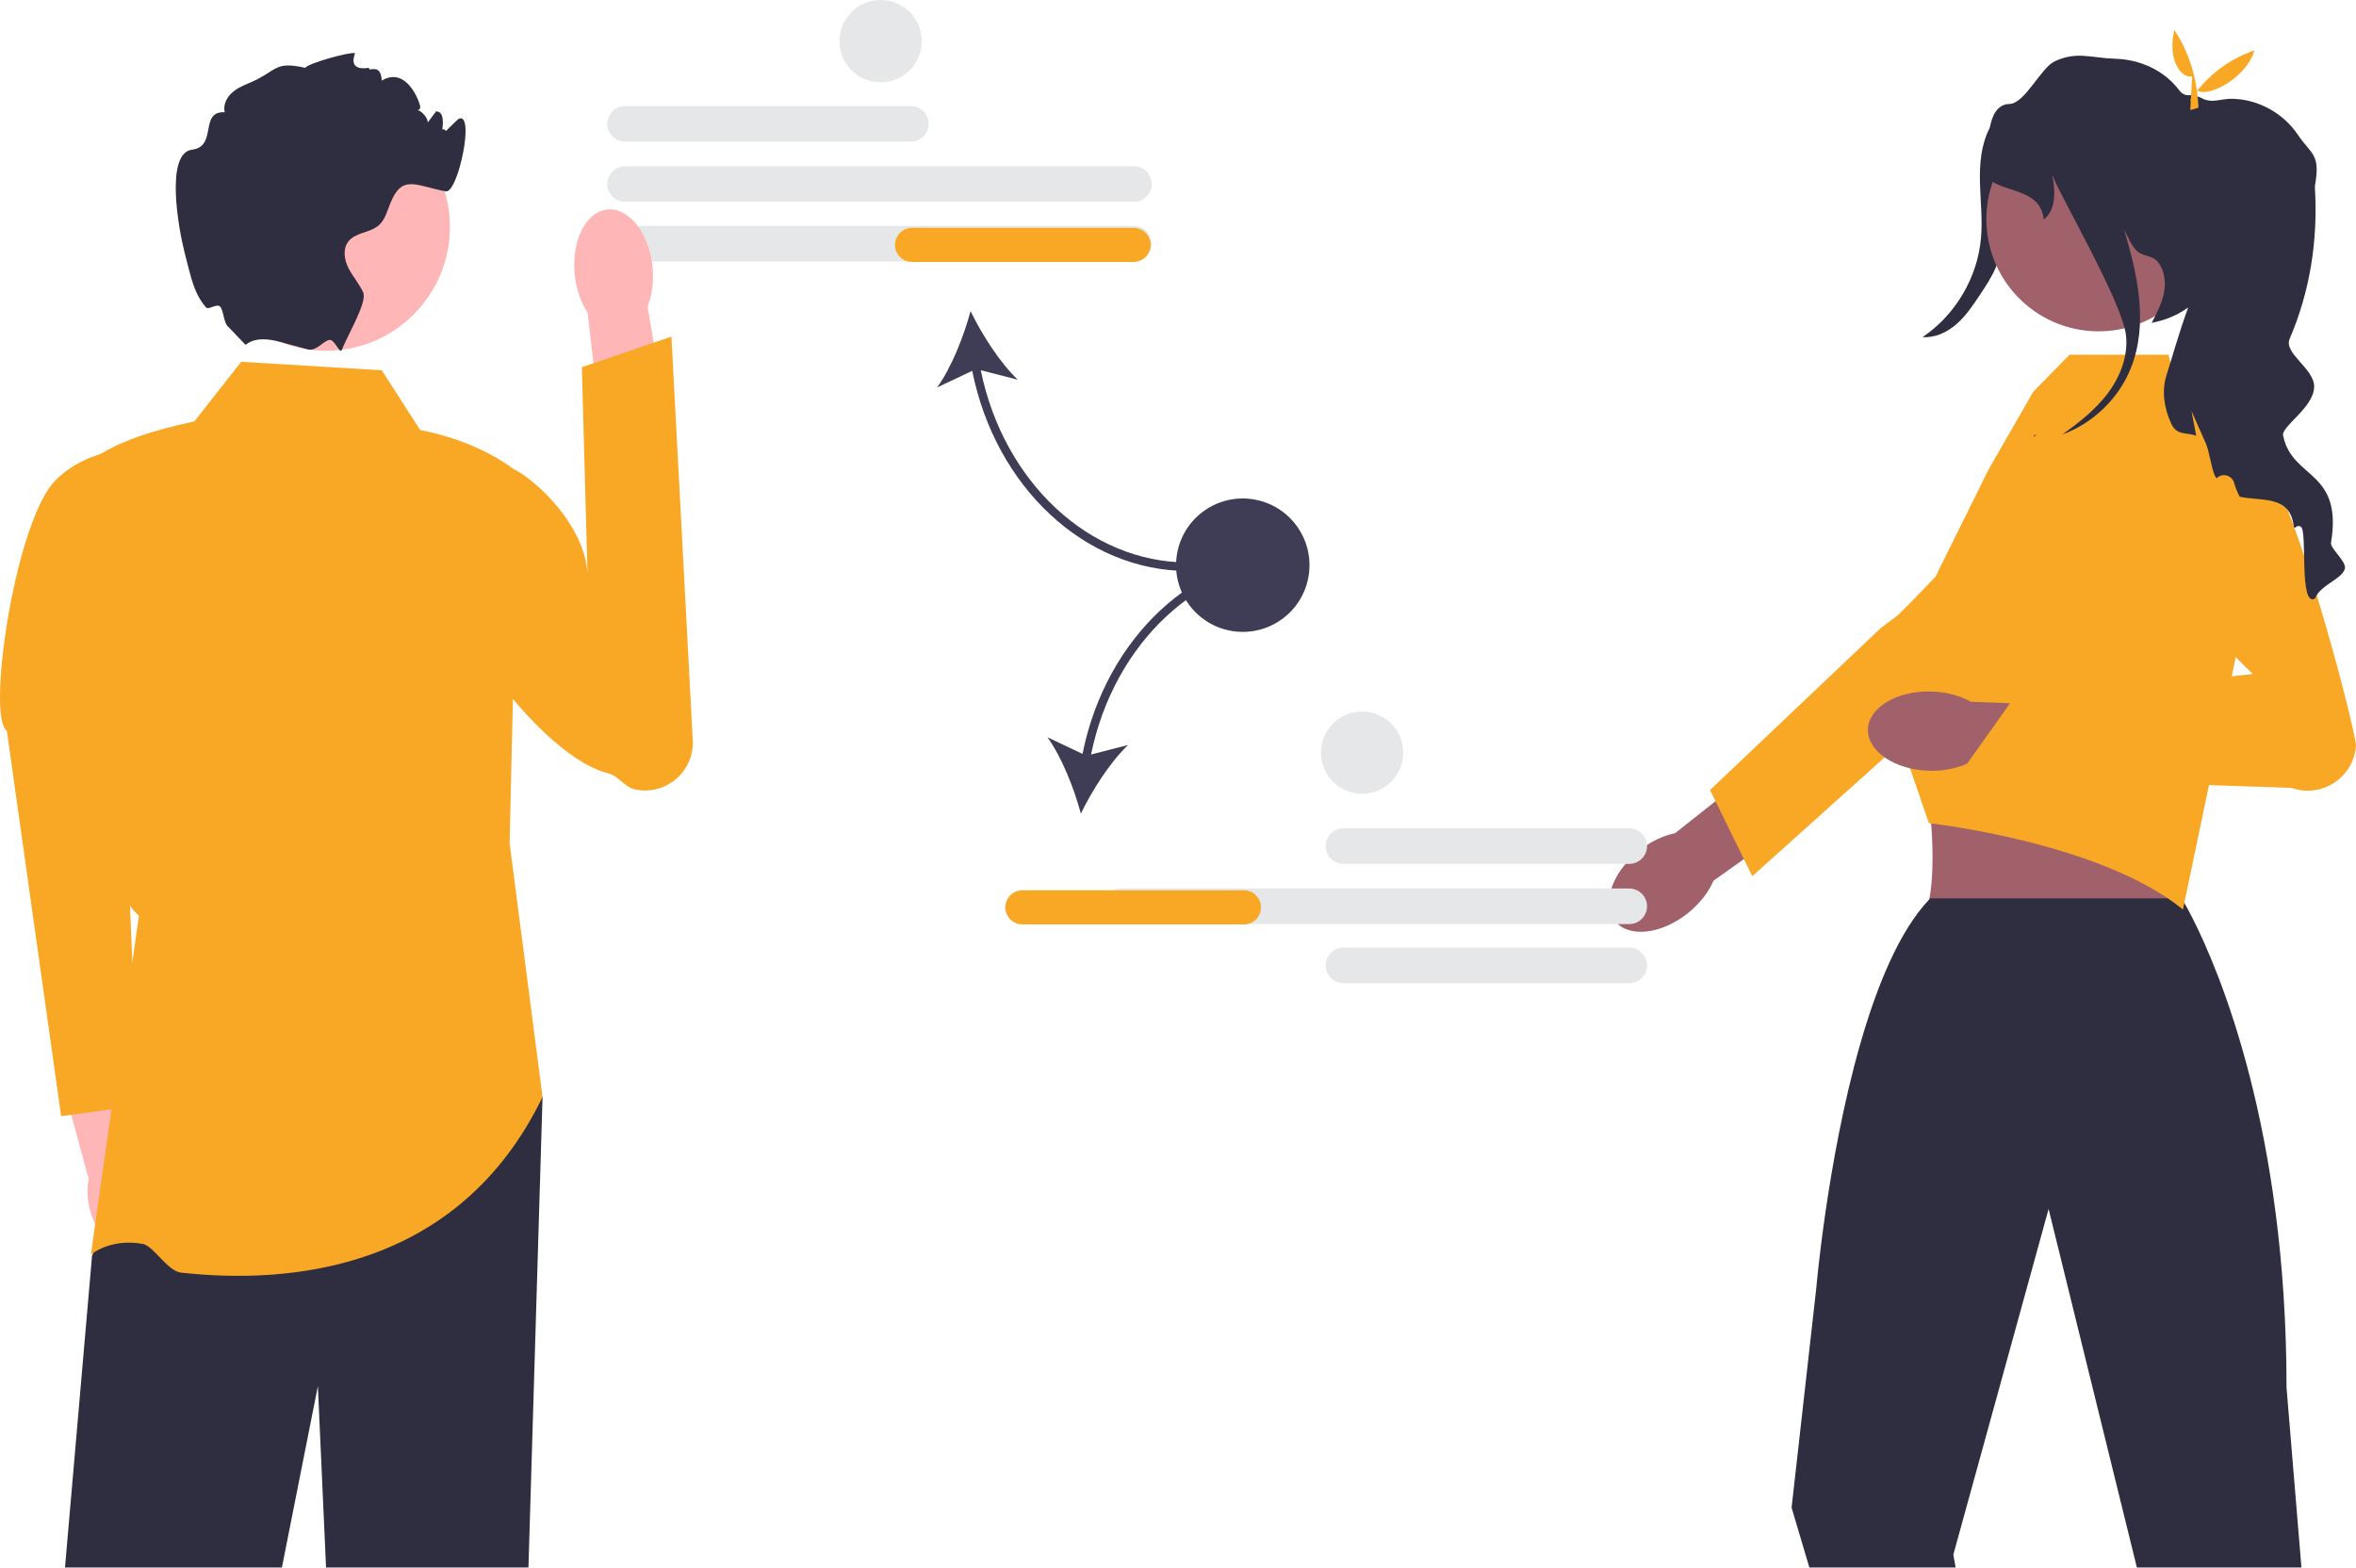
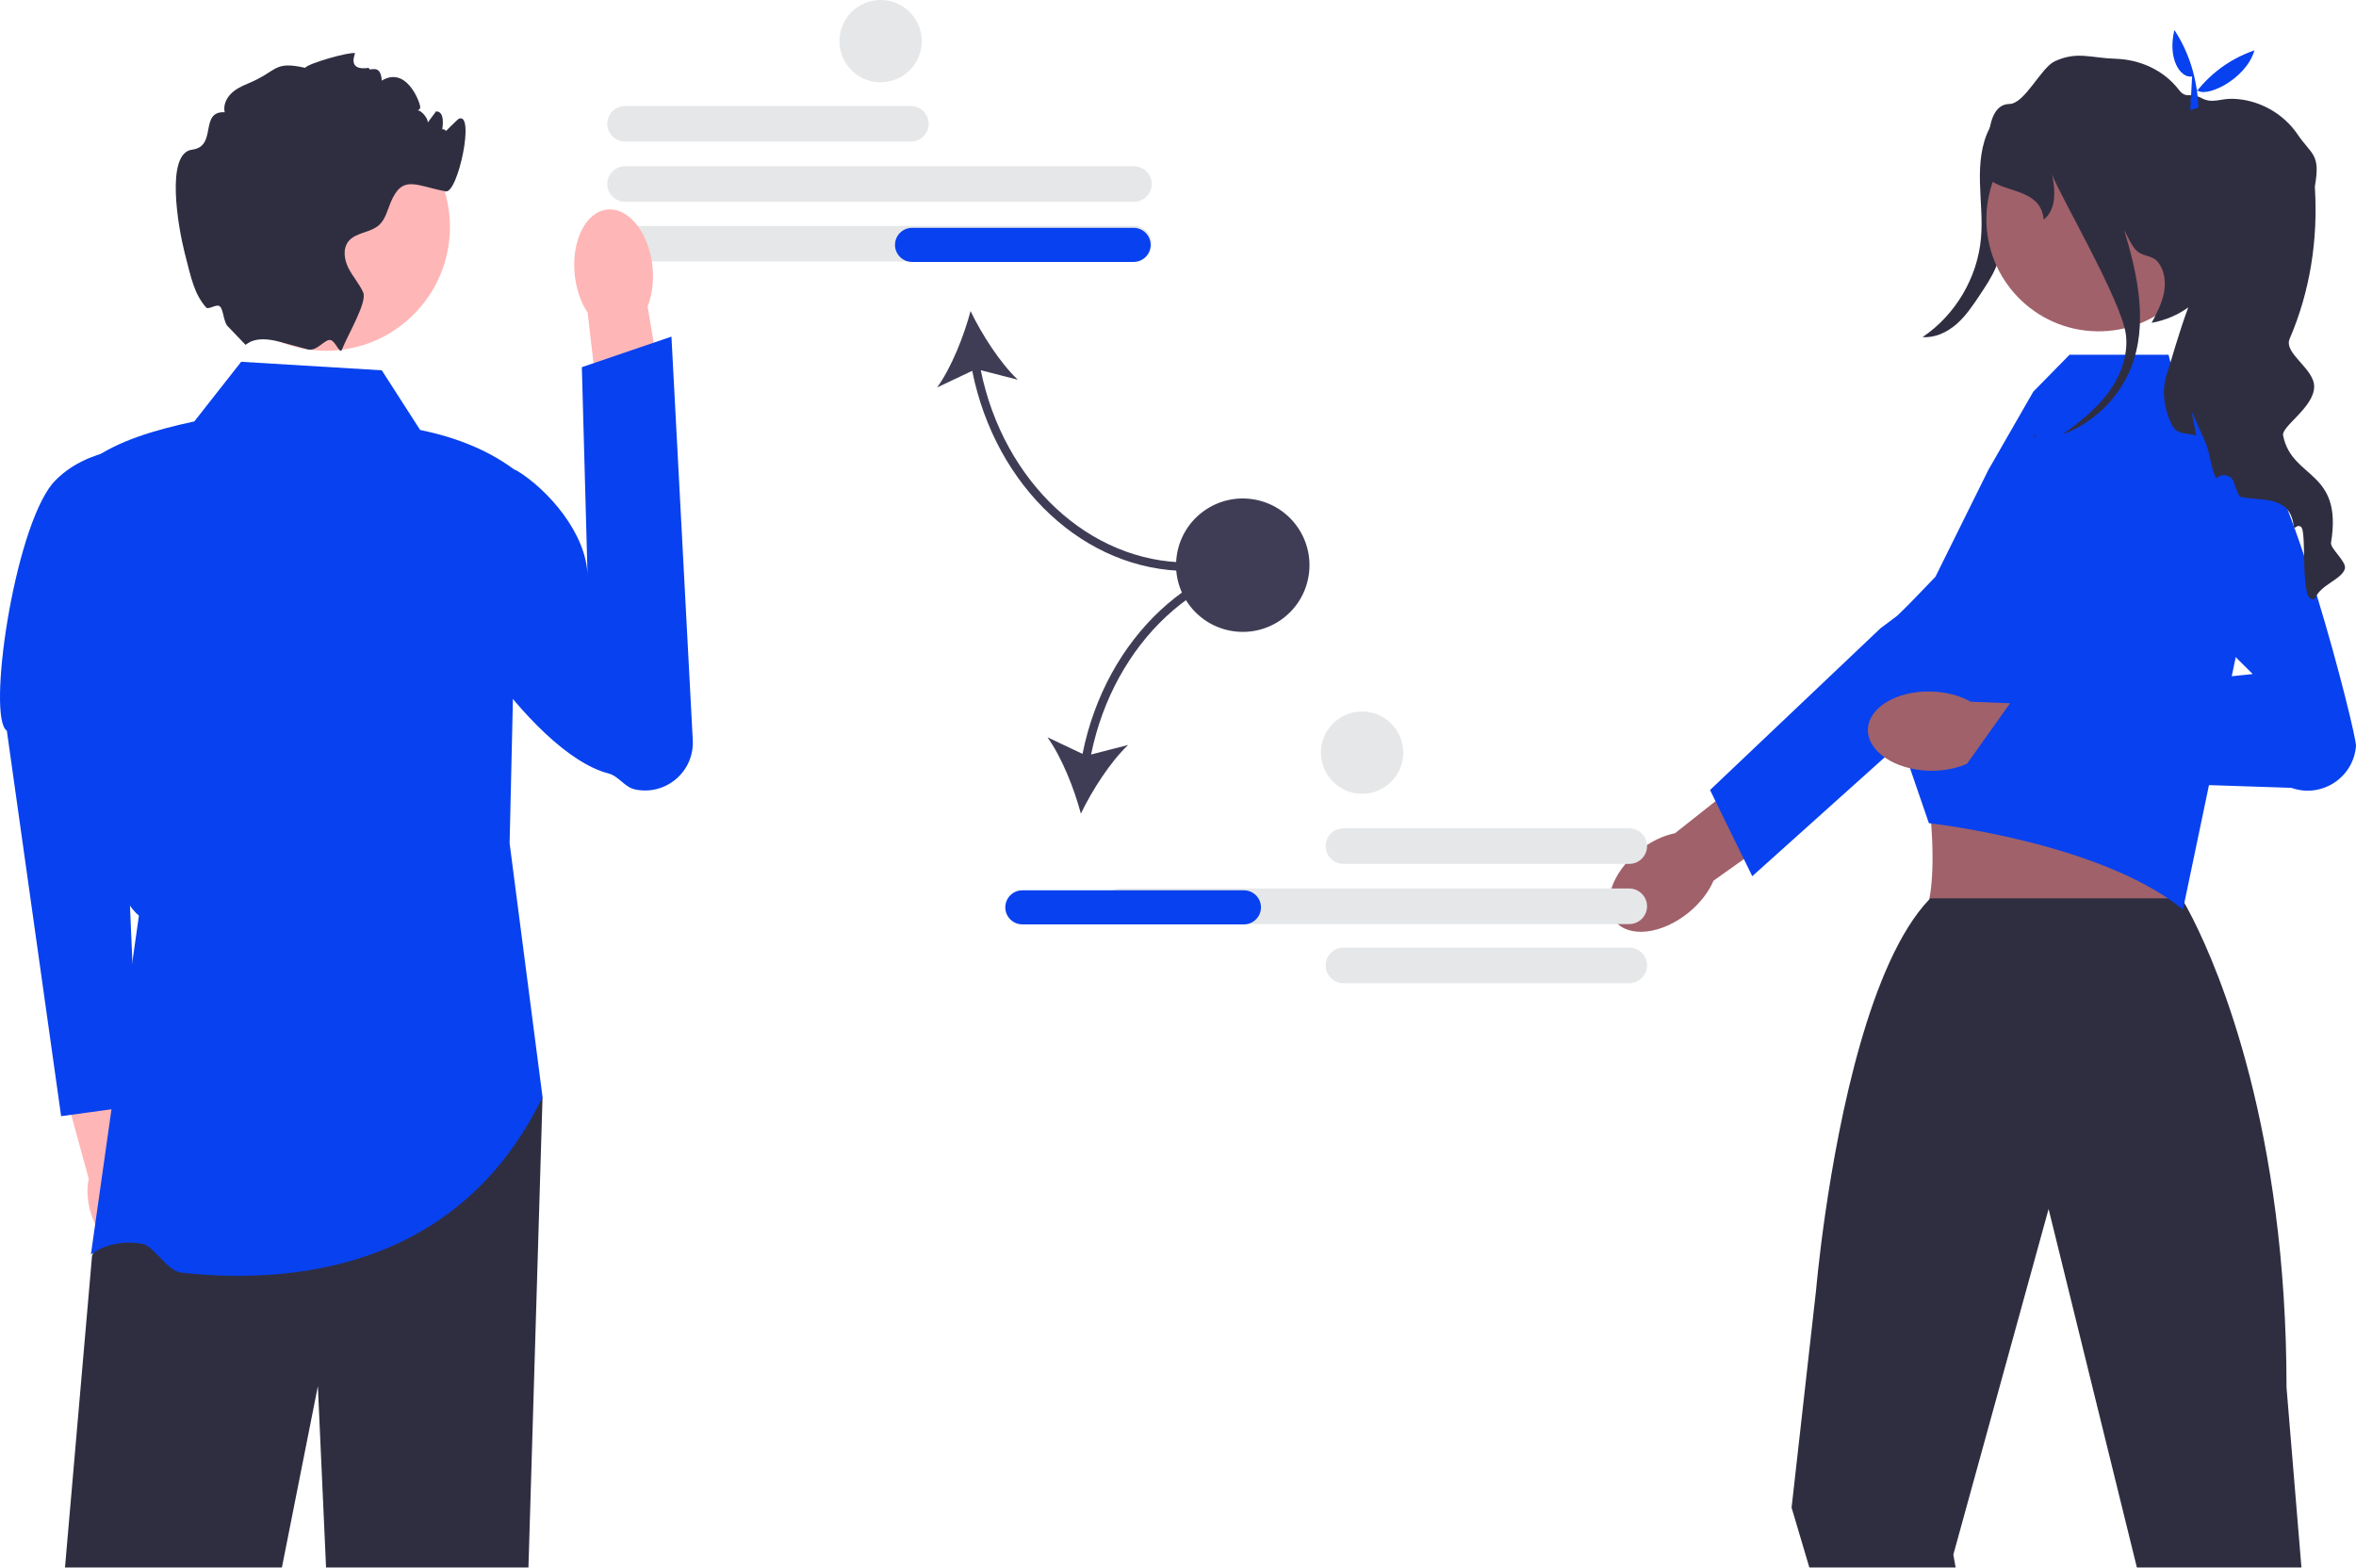
<svg xmlns="http://www.w3.org/2000/svg" width="552.941" height="367.92" viewBox="0 0 552.941 367.92">
  <path d="M213.78,33.239h-67.085c-2.301,0-4.174-1.872-4.174-4.174s1.873-4.174,4.174-4.174h67.085c2.301,0,4.174,1.872,4.174,4.174s-1.873,4.174-4.174,4.174Z" fill="#e6e7e8" />
  <path d="M266.133,47.366h-119.438c-2.301,0-4.174-1.872-4.174-4.174s1.873-4.174,4.174-4.174h119.438c2.301,0,4.174,1.872,4.174,4.174s-1.873,4.174-4.174,4.174h0Z" fill="#e6e7e8" />
  <path d="M266.133,61.366h-119.438c-2.301,0-4.174-1.872-4.174-4.174s1.873-4.174,4.174-4.174h119.438c2.301,0,4.174,1.872,4.174,4.174s-1.873,4.174-4.174,4.174h0Z" fill="#e6e7e8" />
  <path d="M278.785,134.019v-2c-23.085,0-43.245-18.858-48.604-45.126l8.698,2.238c-4.207-3.986-8.457-10.659-11.094-16.112-1.557,5.854-4.466,13.212-7.841,17.922l8.23-3.899c5.472,27.328,26.498,46.976,50.611,46.976Z" fill="#3f3d56" />
-   <path d="M270.053,57.48c0,2.206-1.794,4-4,4h-52c-2.206,0-4-1.794-4-4s1.794-4,4-4h52c2.206,0,4,1.794,4,4Z" fill="#f9a826" />
+   <path d="M270.053,57.48c0,2.206-1.794,4-4,4h-52c-2.206,0-4-1.794-4-4s1.794-4,4-4h52c2.206,0,4,1.794,4,4Z" fill="#0841ef" />
  <g>
    <g>
      <path d="M35.904,280.297c-.792-2.756-2.147-5.108-3.761-6.785l-5.864-26.73-12.781,3.131,7.324,26.778c-.482,2.266-.385,4.97,.406,7.727,1.808,6.297,6.56,10.479,10.612,9.341,4.053-1.138,5.872-7.165,4.063-13.462h-0Z" fill="#ffb6b6" />
-       <path d="M34.136,104.956s-13.805-.476-21.805,8.524C3.165,124.676-3.1,168.547,1.603,171.501l12.743,90.485,18.171-2.497-4.663-108.569,6.282-45.964v0Z" fill="#f9a826" />
+       <path d="M34.136,104.956s-13.805-.476-21.805,8.524C3.165,124.676-3.1,168.547,1.603,171.501l12.743,90.485,18.171-2.497-4.663-108.569,6.282-45.964v0Z" fill="#0841ef" />
    </g>
    <polygon points="127.331 257.48 124.023 367.917 76.523 367.917 74.603 325.347 66.163 367.917 15.253 367.917 21.603 294.737 28.163 279.347 32.603 268.917 127.331 257.48" fill="#2f2e41" />
-     <path d="M89.603,86.917l-33-2-11,14c-9.5,2.034-18.081,4.66-24,9,1.416,41.926-1.695,96.442,11,107l-11.273,79.563s4.546-3.895,12.14-2.52c2.623,.475,5.79,6.385,9.014,6.743,24.77,2.752,64.937-.078,84.846-41.223l-7.727-59.563,2-87c-6.252-4.942-14.026-8.154-23-10l-9-14v-0Z" fill="#f9a826" />
+     <path d="M89.603,86.917l-33-2-11,14c-9.5,2.034-18.081,4.66-24,9,1.416,41.926-1.695,96.442,11,107l-11.273,79.563s4.546-3.895,12.14-2.52c2.623,.475,5.79,6.385,9.014,6.743,24.77,2.752,64.937-.078,84.846-41.223l-7.727-59.563,2-87c-6.252-4.942-14.026-8.154-23-10l-9-14v-0Z" fill="#0841ef" />
    <g>
      <path d="M153.134,62.578c.358,3.467-.097,6.727-1.144,9.341l5.497,32.812-15.69,2.159-3.887-33.517c-1.559-2.345-2.671-5.444-3.029-8.911-.818-7.92,2.605-14.763,7.645-15.283s9.789,5.478,10.607,13.398v0h-0Z" fill="#ffb6b6" />
-       <path d="M100.971,113.424c-1.643,2.424-1.185,5.148-1.577,8.422-1.665,13.896,24.964,54.96,43.39,59.688,2.418,.62,3.795,3.229,6.236,3.753h0c7.23,1.554,13.961-4.184,13.57-11.569l-5.005-94.708-21.027,7.172,1.346,49.171c-.134-10.187-9.488-20.559-16.573-24.873,0,0-14.351-5.922-20.36,2.944Z" fill="#f9a826" />
+       <path d="M100.971,113.424c-1.643,2.424-1.185,5.148-1.577,8.422-1.665,13.896,24.964,54.96,43.39,59.688,2.418,.62,3.795,3.229,6.236,3.753h0c7.23,1.554,13.961-4.184,13.57-11.569l-5.005-94.708-21.027,7.172,1.346,49.171c-.134-10.187-9.488-20.559-16.573-24.873,0,0-14.351-5.922-20.36,2.944Z" fill="#0841ef" />
    </g>
    <g>
      <circle cx="76.528" cy="53.262" r="29.068" fill="#ffb6b6" />
      <path d="M103.603,31.917c-.25,.06,3.826-3.913,4-4,4-2-.11,17.55-3,17-7.11-1.35-10.18-4.03-12.94,2.66-.77,1.86-1.25,3.96-2.75,5.29-2.06,1.81-5.48,1.66-7.16,3.82-1.35,1.74-.96,4.3,.04,6.26,1,1.97,2.52,3.64,3.43,5.65,1.02,2.26-3.33,9.45-4.99,13.49v.01l-.01,.024c-.441,1.06-1.489-1.993-2.596-2.298-1.324-.365-3.275,2.762-5.384,2.194-.01,0-.02-.01-.03-.01-2.01-.56-4.25-1.16-6.47-1.76h-.01c-6.25-1.7-7.83,.74-8.13,.67l-3.88-4.06c-1.332-.97-1.181-4.099-2.12-4.94-.768-.687-2.682,.901-3.246,.24-2.766-3.24-3.403-6.481-5.034-12.88-1.49-5.85-4.58-23.36,1.77-24.15,5.99-.75,1.61-9.09,7.64-8.78-.36-1.52,.31-3.15,1.4-4.27,1.08-1.13,2.52-1.83,3.97-2.43,7.15-2.92,5.96-5.43,13.5-3.73,.75-1.05,10.367-3.787,11.727-3.437,.1,.02-2.097,4.287,3.273,3.437-.2,1.23,2.727-1.437,3,3,5.727-3.437,8.81,4.79,9,6,.25,1.51-2.03,.74-.51,.97,.9,.14,2.44,1.97,2.29,2.88,.65-.88,1.3-1.75,1.96-2.63,.12,.01,.23,.03,.35,.05,3.04,.58-.445,10.518-.32,7.42,.23-5.69,4.26-2.36,1.23-1.69h0Z" fill="#2f2e41" />
    </g>
  </g>
  <path d="M474.37,25.958c-1.074,8.827-2.248,17.643-3.52,26.443-.517,3.575-1.063,7.194-2.502,10.508-.982,2.261-2.357,4.327-3.724,6.378-1.616,2.424-3.258,4.879-5.453,6.795s-5.045,3.262-7.949,3.036c7.706-5.188,12.886-13.962,13.704-23.215,.385-4.35-.143-8.722-.244-13.088-.101-4.366,.264-8.883,2.278-12.758s5.993-6.976,10.358-6.866l-2.948,2.766h0Z" fill="#2f2e41" />
  <g>
    <path d="M396.268,214.231h0c-6.271,5.086-13.977,5.974-17.214,1.983s-.777-11.348,5.494-16.434c2.745-2.226,5.765-3.648,8.565-4.208l26.84-21.217,9.688,12.807-27.488,19.556c-1.126,2.624-3.141,5.285-5.886,7.512h-0l0,0Z" fill="#a0616a" />
-     <path d="M401.338,185.428l39.993-37.948,4-3s22.958-22.366,28.902-22.879c2.518-.216,5.036,.411,7.157,1.789,3.427,2.222,5.202,5.88,5.202,9.566,0,3.081-1.241,6.176-3.78,8.455l-36.614,32.869-15.576,13.982-19.371,17.394-1.97-4.011-6.659-13.592-1.284-2.626v0l0-0Z" fill="#f9a826" />
+     <path d="M401.338,185.428l39.993-37.948,4-3s22.958-22.366,28.902-22.879c2.518-.216,5.036,.411,7.157,1.789,3.427,2.222,5.202,5.88,5.202,9.566,0,3.081-1.241,6.176-3.78,8.455l-36.614,32.869-15.576,13.982-19.371,17.394-1.97-4.011-6.659-13.592-1.284-2.626v0l0-0Z" fill="#0841ef" />
  </g>
  <path d="M486.853,159.746l-40.043,12.265c6.704,1.889,9.511,42.74,3.272,44.008,0,0,66.365,4.72,62.743,0-4.414-5.754,1.506-43.992,4.329-44.008l-30.301-12.265Z" fill="#a0616a" />
  <path d="M540.136,367.92l-3.5-42.24c0-15.11-.98-28.76-2.55-40.93-6.29-48.85-22.06-73.89-22.06-73.89h-59c-.08,.09-.16,.16-.24,.25l-.01,.01c-13.92,14.63-21.16,51.42-24.38,73.63-1.53,10.57-2.15,17.84-2.15,17.84l-5.77,51.28,4.17,14.05h34.33l-.54-3.01,22.09-80.16,.27-.98,.24,.98,20.48,83.17h38.62v-0Z" fill="#2f2e41" />
-   <path d="M454.235,135.379l12.467-25.167,10.505-18.284,8.495-8.657h23.249l2.164,8.657,12.986,7.214,4.593,36.073-16.365,78.265c-19.479-15.872-59.628-20.268-59.628-20.268l-6.505-18.931-4.3-22.805-.519-2.727,12.857-13.37h0v0Z" fill="#f9a826" />
+   <path d="M454.235,135.379l12.467-25.167,10.505-18.284,8.495-8.657h23.249l2.164,8.657,12.986,7.214,4.593,36.073-16.365,78.265c-19.479-15.872-59.628-20.268-59.628-20.268l-6.505-18.931-4.3-22.805-.519-2.727,12.857-13.37h0v0Z" fill="#0841ef" />
  <g>
    <path d="M452.74,180.905h0c-8.07-.229-14.495-4.578-14.349-9.714,.146-5.136,6.806-9.113,14.877-8.884,3.533,.1,6.75,.99,9.239,2.39l34.185,1.399-.998,16.028-33.593-3.081c-2.564,1.256-5.827,1.962-9.359,1.862h-0l-0,0Z" fill="#a0616a" />
-     <path d="M496.457,126.198l32.246,32.014-56.168,5.752-13.053,18.36,78.288,2.596c7.064,2.515,14.587-2.366,15.169-9.842v-0c.196-2.524-15.887-66.572-25.624-72.518-11.412-6.969-30.858,23.638-30.858,23.638l6.369-10.603-6.369,10.603Z" fill="#f9a826" />
+     <path d="M496.457,126.198l32.246,32.014-56.168,5.752-13.053,18.36,78.288,2.596c7.064,2.515,14.587-2.366,15.169-9.842v-0c.196-2.524-15.887-66.572-25.624-72.518-11.412-6.969-30.858,23.638-30.858,23.638l6.369-10.603-6.369,10.603Z" fill="#0841ef" />
  </g>
  <circle cx="492.526" cy="51.433" r="26.333" transform="translate(433.1594 543.0663) rotate(-89.07621)" fill="#a0616a" />
  <path d="M550.331,133.48c-.66,2.5-5.8,3.79-7,7-3.82,2.18-1.75-15.63-3.29-16.8-1.19-.89-1.51,1.26-1.78-.59-1.02-6.94-7.69-5.39-12.63-6.51-.56-1.09-.99-2.15-1.27-3.18-.5-1.86-2.78-2.51-4.13-1.14-.61-.54-1.05-2.45-1.48-4.36-.31-1.39-.62-2.78-.98-3.66l-3.44-7.76,1.11,5.78c-2.25-.81-4.52,.03-5.83-2.75-1.68-3.57-2.35-7.75-1.13-11.5,1.11-3.4,2.98-10.21,5.09-15.85-2.39,1.73-5.26,2.99-8.59,3.62,1.18-2.24,2.38-4.52,2.88-7.01,.49-2.49,.19-5.26-1.39-7.24-1.3-1.63-3.22-1.22-4.84-2.53-1.26-1.02-2.35-3.63-3.11-5.06,3.24,10.77,5.69,22.21,1.57,32.49-2.85,7.12-8.85,12.91-16.05,15.54,3.83-2.74,7.57-5.66,10.44-9.38,3.07-3.99,5.07-9.03,4.46-14.03-.96-7.85-15.52-32.68-17.31-37.56,.98,4.77,.6,8.49-1.98,10.54-.67-6.92-8.21-6.29-12.32-9.06,0,0-3.18-17.97,4.28-18.08,3.6-.05,7.37-8.51,10.64-10.02,5.22-2.41,8.42-.77,14.21-.59,5.78,.17,11.33,2.66,14.86,7.23,1.85,2.39,2.53,.49,5.31,1.98,2.64,1.41,4.42,.1,7.41,.19,5.99,.16,11.8,3.36,15.16,8.31,3.36,4.96,5.43,4.5,4.1,12.17-.02,.09-.02,.27,0,.54,.73,12.08-1.14,24.19-5.93,35.31-1.48,3.42,5.759,6.95,5.749,11.22-.01,4.96-7.999,9.48-7.259,11.6,2.12,10.21,14.03,7.94,11.22,25.03-.23,1.39,3.69,4.44,3.25,6.11Z" fill="#2f2e41" />
  <path d="M477.378,102.211c.22-.07,.44-.15,.66-.24-.28,.2-.55,.39-.83,.59l.17-.35Z" fill="#2f2e41" />
-   <path d="M514.47,17.96c-2.865,.426-5.775-4.327-4.148-10.918,3.544,5.42,5.356,11.521,5.641,18.222l-1.91,.592,.417-7.896Z" fill="#f9a826" />
-   <path d="M529.106,11.808c-1.955,6.927-11.882,11.562-13.635,9.152l-.201,4.131-1.227-1.579c3.56-5.294,8.413-9.356,15.063-11.704h0Z" fill="#f9a826" />
+   <path d="M514.47,17.96c-2.865,.426-5.775-4.327-4.148-10.918,3.544,5.42,5.356,11.521,5.641,18.222l-1.91,.592,.417-7.896Z" fill="#0841ef" />
+   <path d="M529.106,11.808c-1.955,6.927-11.882,11.562-13.635,9.152l-.201,4.131-1.227-1.579c3.56-5.294,8.413-9.356,15.063-11.704h0Z" fill="#0841ef" />
  <g>
    <path d="M311.121,198.594c0-2.301,1.873-4.174,4.174-4.174h67.085c2.301,0,4.174,1.873,4.174,4.174s-1.873,4.174-4.174,4.174h-67.085c-2.301,0-4.174-1.873-4.174-4.174Z" fill="#e6e7e8" />
    <path d="M311.121,226.594c0-2.301,1.873-4.174,4.174-4.174h67.085c2.301,0,4.174,1.873,4.174,4.174s-1.873,4.174-4.174,4.174h-67.085c-2.301,0-4.174-1.873-4.174-4.174Z" fill="#e6e7e8" />
    <path d="M262.941,216.895c-2.301,0-4.174-1.873-4.174-4.174s1.873-4.174,4.174-4.174h119.438c2.301,0,4.174,1.873,4.174,4.174s-1.873,4.174-4.174,4.174h-119.438Z" fill="#e6e7e8" />
  </g>
  <g>
    <path d="M254.062,176.947l-8.23-3.899c3.376,4.711,6.284,12.068,7.841,17.922,2.637-5.453,6.887-12.126,11.094-16.112l-8.698,2.238c5.36-26.268,25.519-45.126,48.604-45.126v-2c-24.113,0-45.139,19.648-50.611,46.976Z" fill="#3f3d56" />
-     <path d="M291.941,216.971h-52c-2.206,0-4-1.794-4-4s1.794-4,4-4h52c2.206,0,4,1.794,4,4s-1.794,4-4,4Z" fill="#f9a826" />
+     <path d="M291.941,216.971h-52c-2.206,0-4-1.794-4-4s1.794-4,4-4h52c2.206,0,4,1.794,4,4s-1.794,4-4,4Z" fill="#0841ef" />
  </g>
  <circle cx="291.673" cy="132.657" r="15.657" transform="translate(114.008 399.3151) rotate(-80.78253)" fill="#3f3d56" />
  <circle cx="206.673" cy="9.657" r="9.657" fill="#e6e7e8" />
  <circle cx="319.673" cy="176.657" r="9.657" fill="#e6e7e8" />
</svg>
